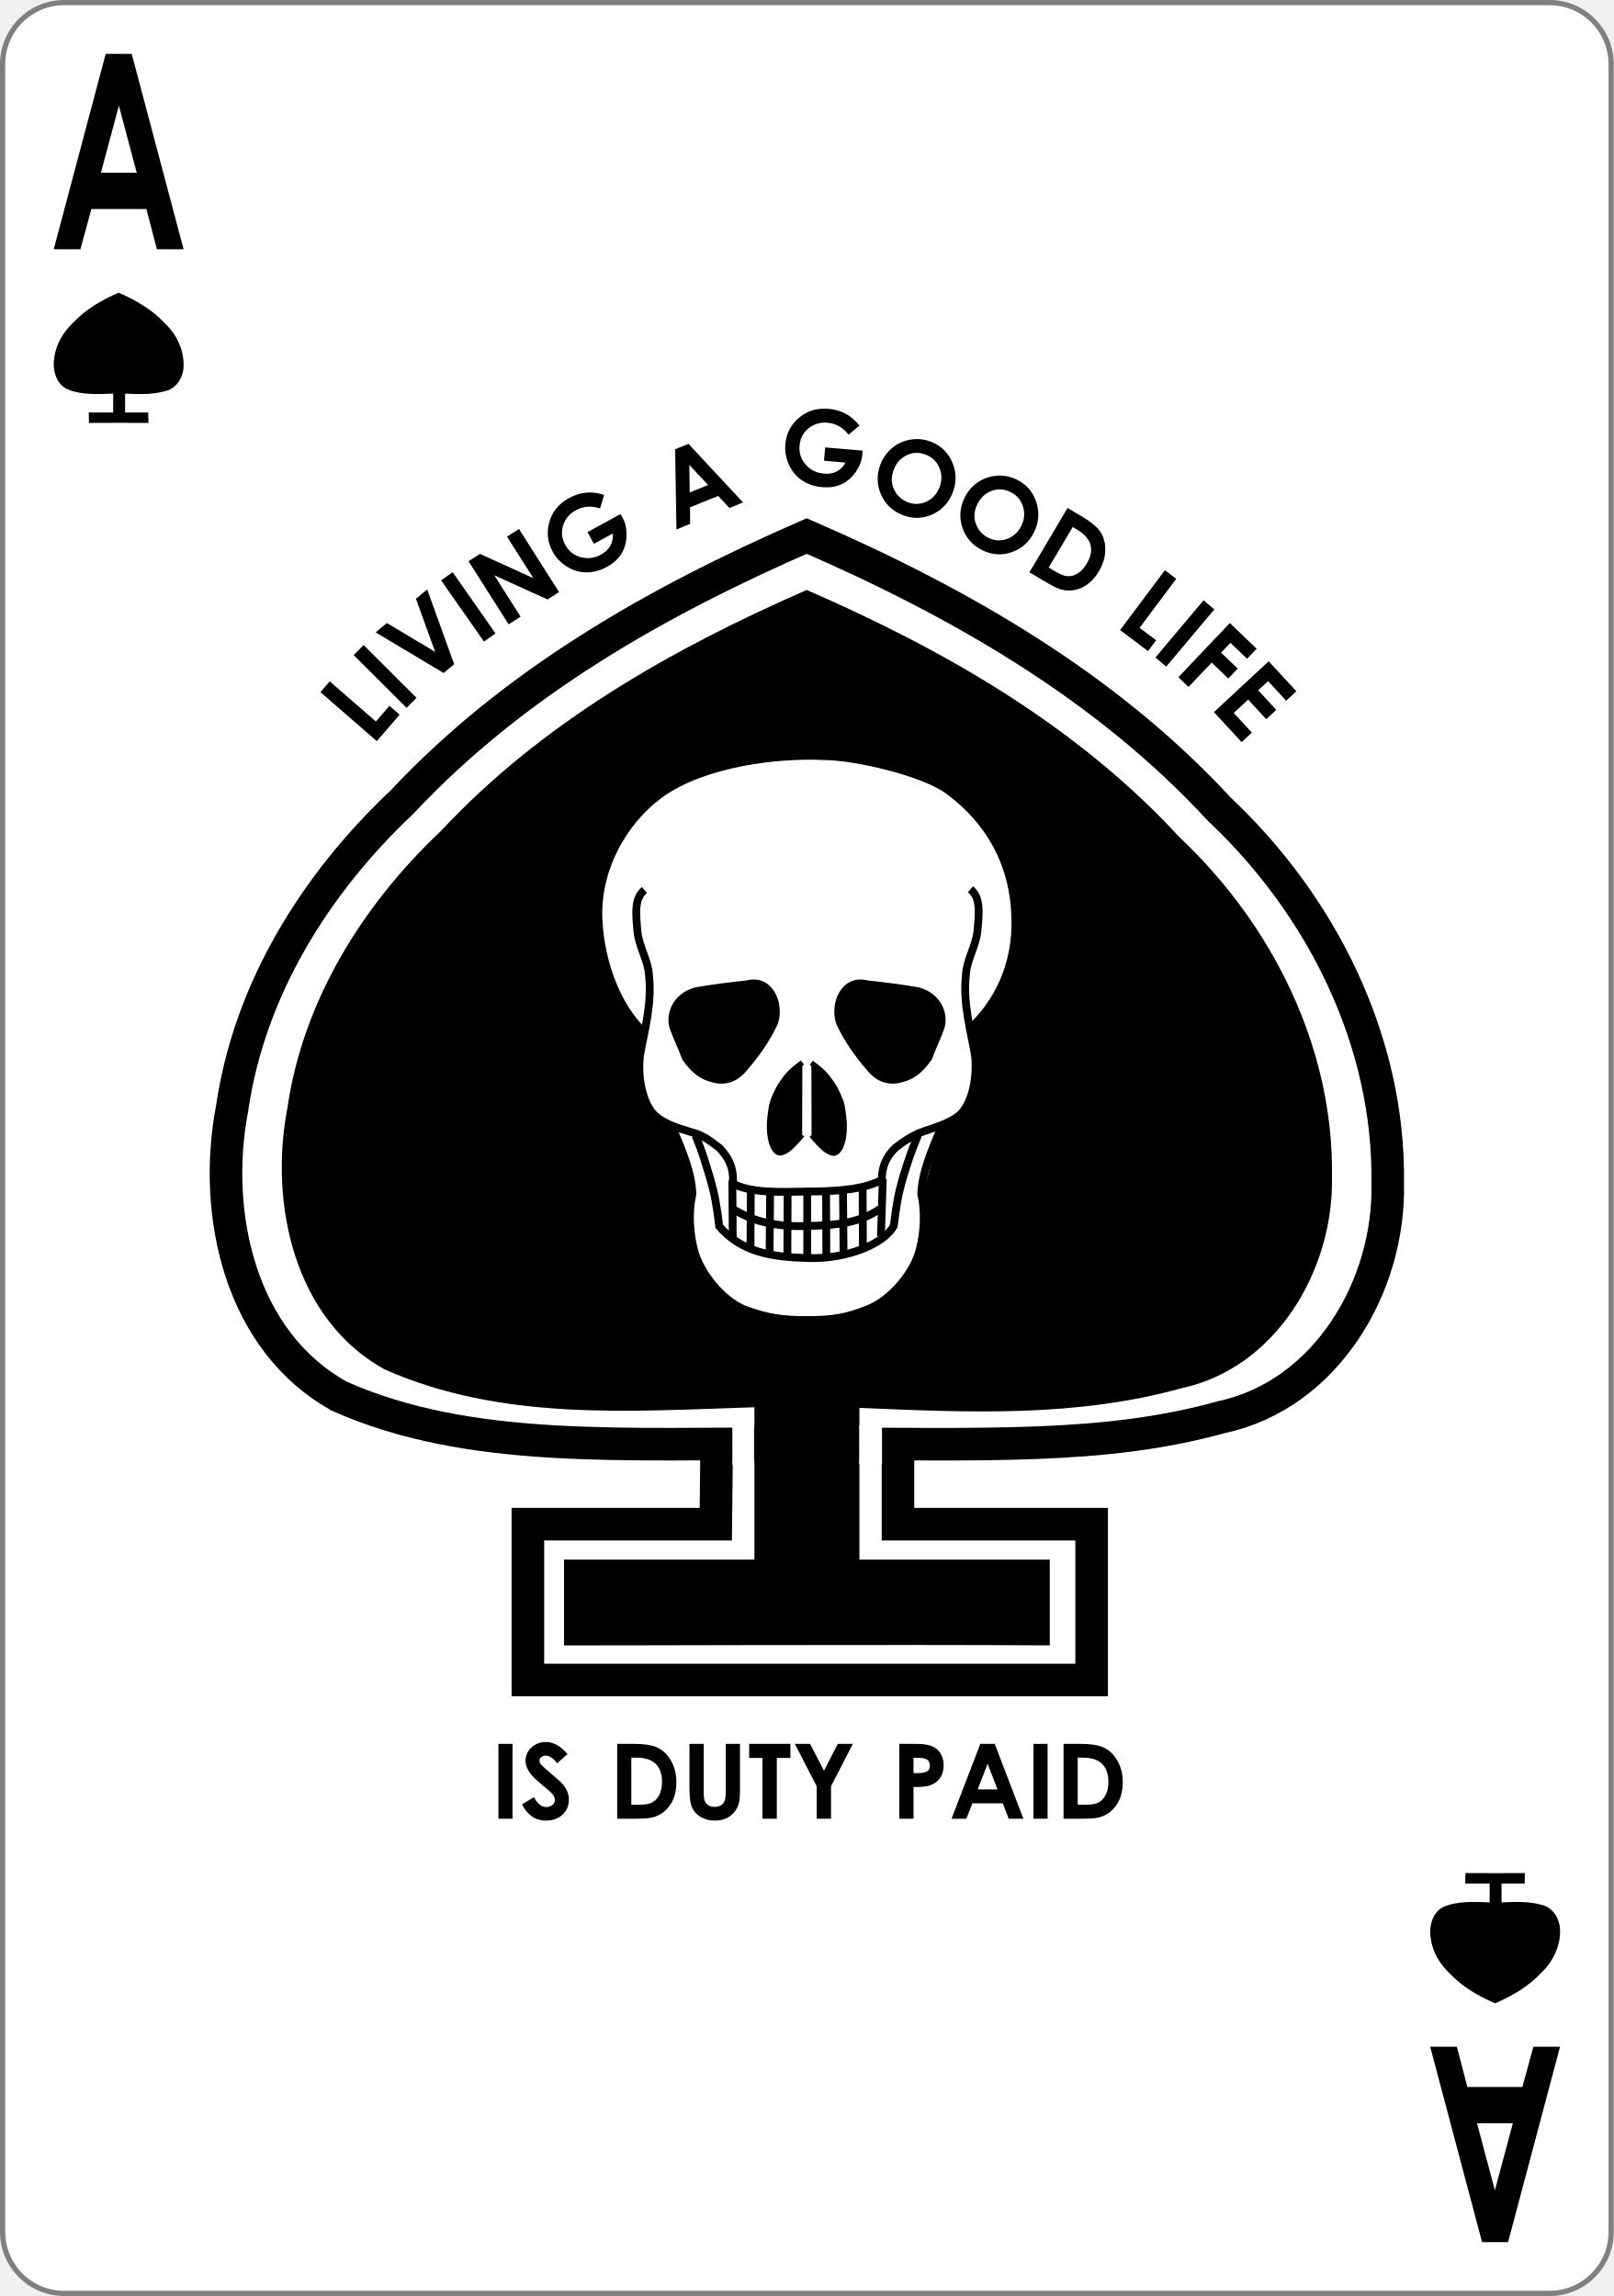
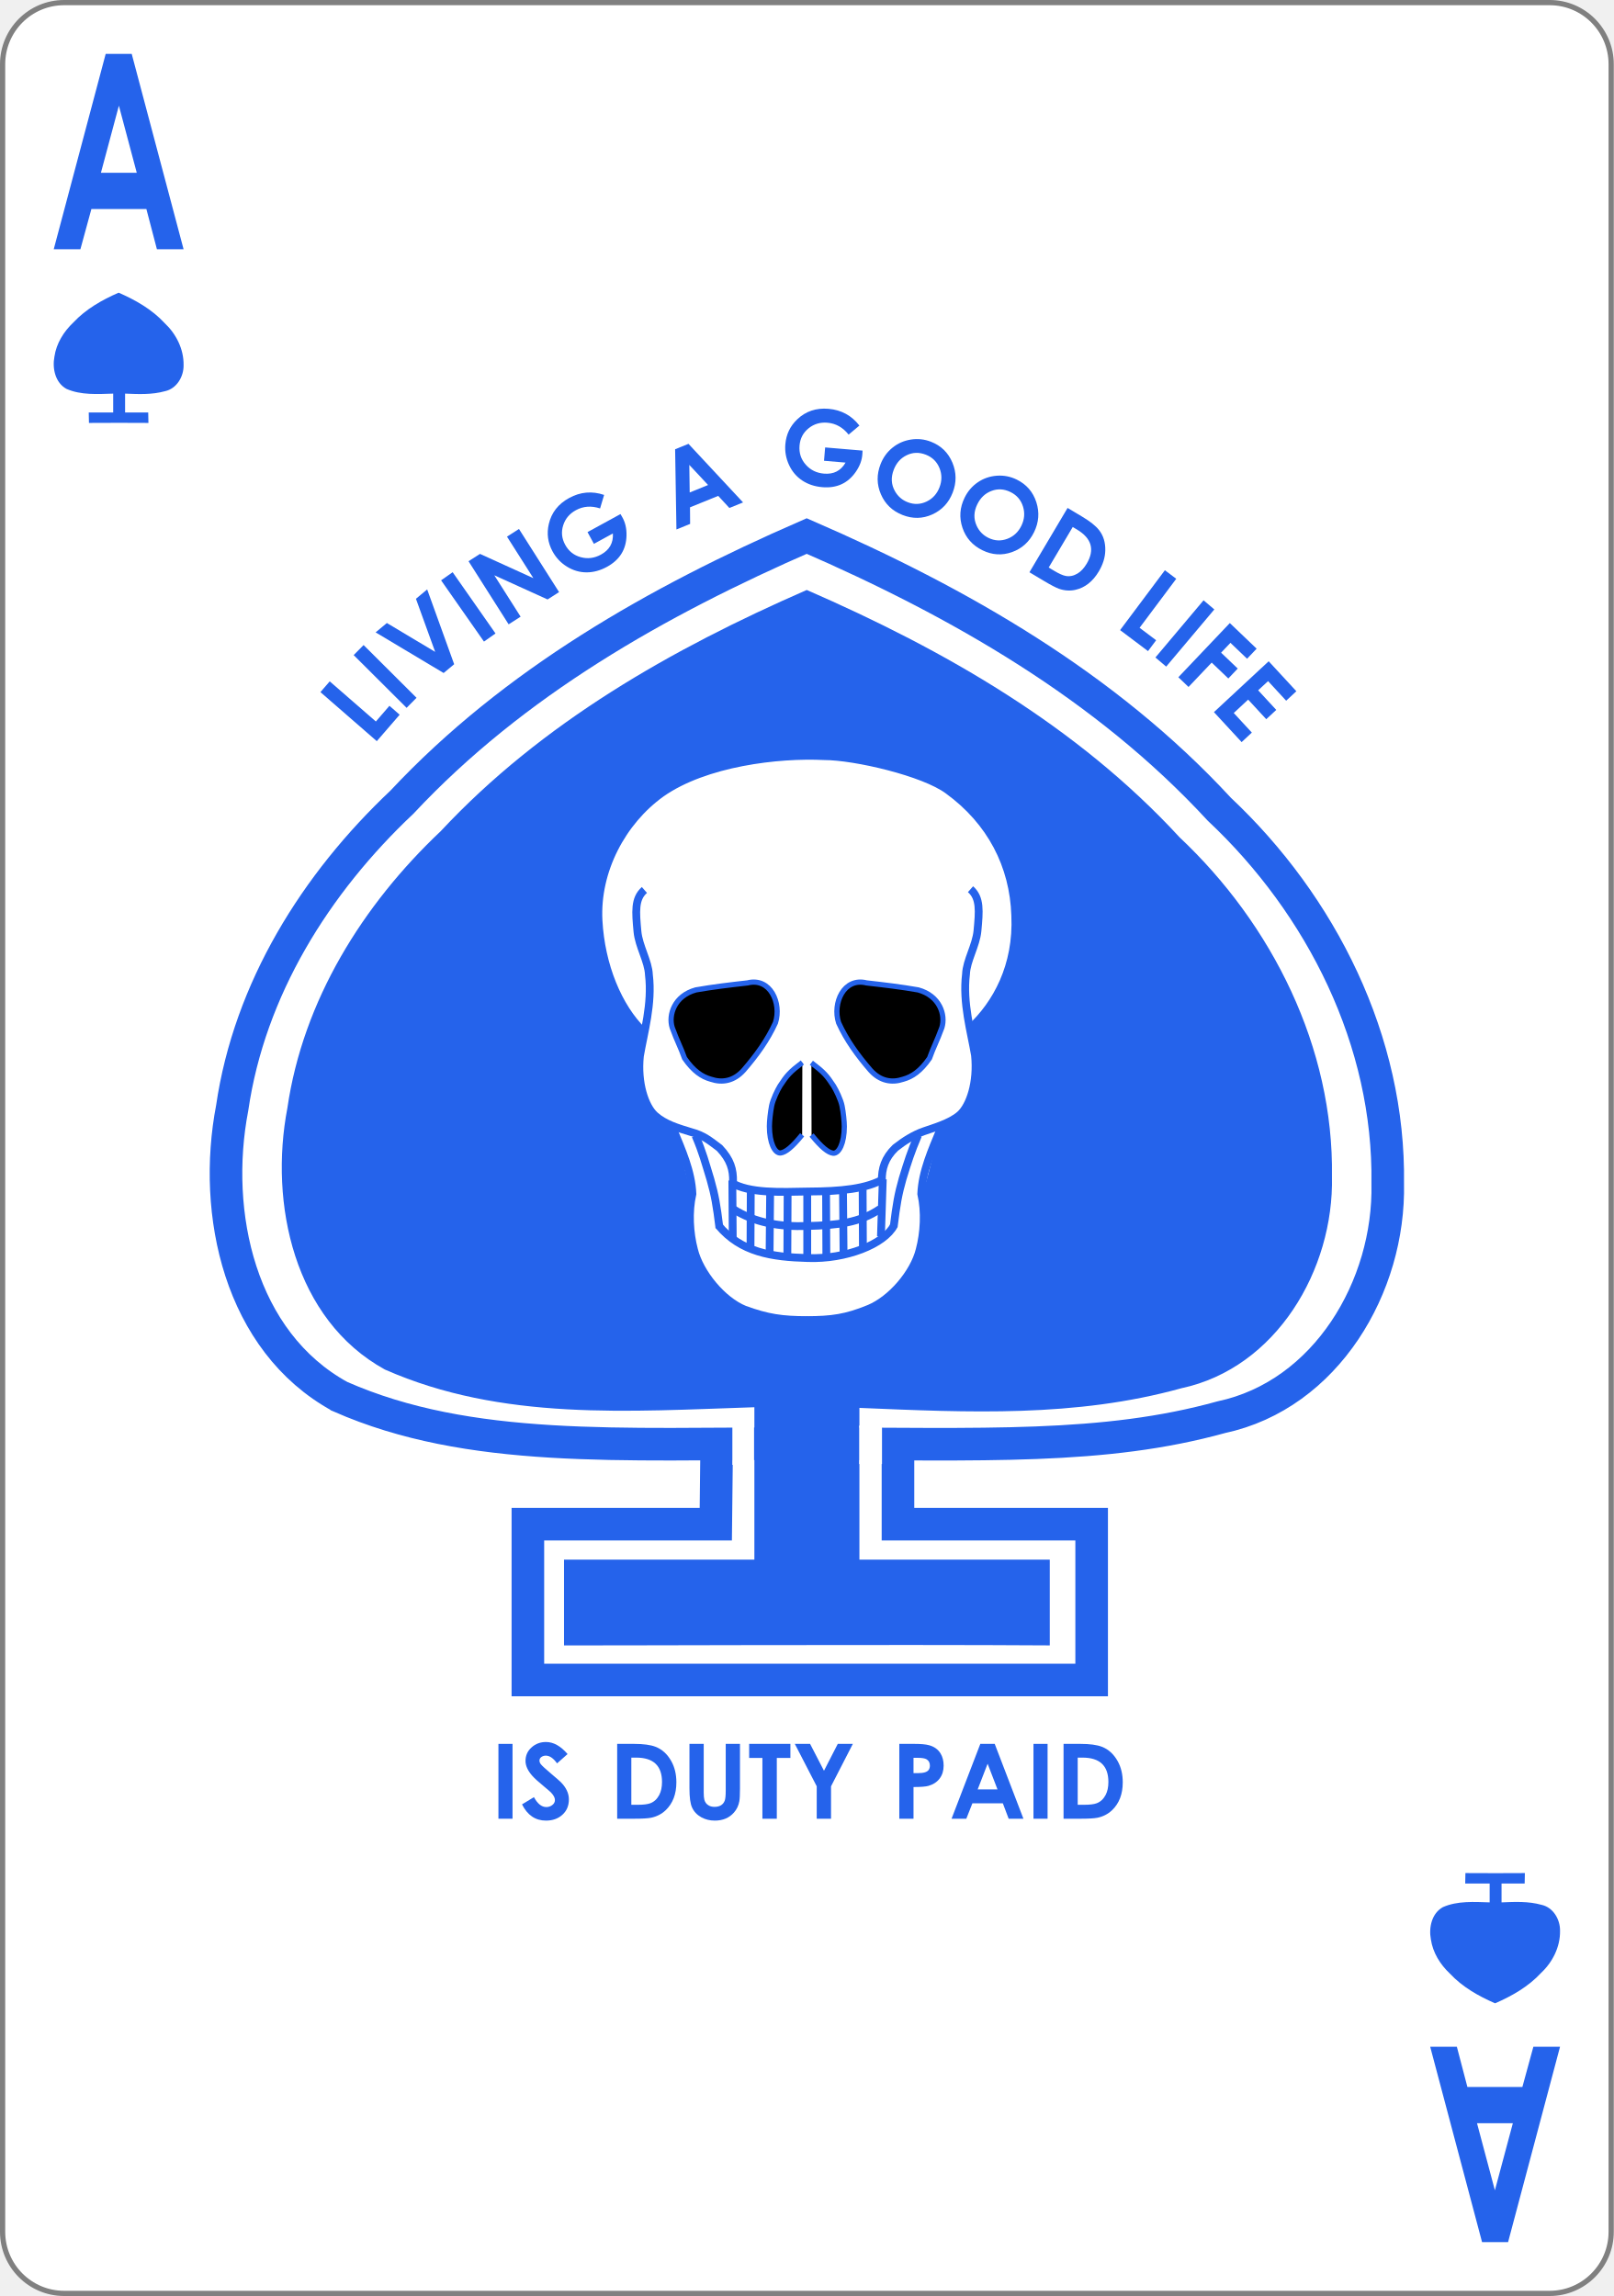
<svg xmlns="http://www.w3.org/2000/svg" width="234" height="333" id="svg2" version="1.1">
  <defs id="defs4" />
  <g id="g1157">
    <rect style="fill:#ffffff;fill-opacity:1;stroke:#808080;stroke-width:0.756;stroke-linecap:butt;stroke-linejoin:miter;stroke-miterlimit:4.3;stroke-dasharray:none;stroke-opacity:1" id="rect4266" width="233.244" height="332.244" x="0.378" y="0.378" ry="8.946" rx="8.919" />
-     <g style="fill:none;stroke:#000000;stroke-width:3.181;stroke-opacity:1" id="g4233" transform="matrix(0.07348588,0,0,0.07370838,-248.0173,214.2385)" />
-     <g transform="matrix(0.07348588,0,0,0.07370838,-248.0173,214.2385)" id="g4211" style="fill:none;stroke:#000000;stroke-width:3.181;stroke-opacity:1" clip-path="none" />
-     <g style="fill:none;stroke:#000000;stroke-width:3.181;stroke-opacity:1" id="g4227" transform="matrix(0.07348588,0,0,0.07370838,-248.0173,214.2385)" />
-     <path style="fill:#000000;stroke:none;stroke-width:1" d="m 12.899,61.34 c 0,-0.556 -0.031,-0.958 -0.031,-1.514 1.15,0 2.395,0 3.545,0 0,-1.322 0,-1.415 0,-2.737 -2.244,0.072 -4.672,0.239 -6.774,-0.687 -1.627,-0.893 -2.075,-2.971 -1.747,-4.679 0.281,-1.928 1.352,-3.639 2.75,-4.958 1.819,-1.946 4.139,-3.259 6.561,-4.316 2.472,1.075 4.843,2.431 6.686,4.428 1.659,1.559 2.765,3.763 2.731,6.071 0.036,1.665 -0.996,3.425 -2.697,3.789 -1.904,0.527 -3.83,0.434 -5.785,0.352 0,1.322 0,1.415 0,2.737 1.15,0 2.203,0 3.353,0 0,0.556 0.031,0.958 0.031,1.514 -2.632,-0.019 -5.779,-0.019 -8.622,0 z" id="path2985-3-11" />
-     <path style="fill:#000000;stroke:none;stroke-width:1" d="m 212.488,271.66 c 0,0.556 -0.031,0.958 -0.031,1.514 1.15,0 2.395,0 3.545,0 0,1.322 0,1.415 0,2.737 -2.244,-0.072 -4.672,-0.239 -6.774,0.687 -1.627,0.893 -2.075,2.971 -1.748,4.679 0.281,1.928 1.352,3.639 2.75,4.958 1.819,1.946 4.139,3.259 6.561,4.316 2.472,-1.075 4.843,-2.431 6.686,-4.428 1.659,-1.559 2.765,-3.763 2.731,-6.071 0.036,-1.665 -0.996,-3.425 -2.697,-3.789 -1.904,-0.527 -3.83,-0.434 -5.785,-0.352 0,-1.322 0,-1.415 0,-2.737 1.15,0 2.203,0 3.353,0 0,-0.556 0.031,-0.958 0.031,-1.514 -2.632,0.019 -5.779,0.019 -8.622,0 z" id="path2985-3-11-7" />
-     <g id="text3755-0" style="font-style:normal;font-variant:normal;font-weight:bold;font-stretch:normal;line-height:0%;font-family:'Levenim MT';-inkscape-font-specification:'Sans Bold';letter-spacing:0px;word-spacing:0px;fill:#000000;fill-opacity:1;stroke:none;stroke-width:3.181" transform="matrix(0.2610688,0,0,0.3784675,0.259344,0.2589641)" aria-label="A">
+     <g style="fill:none;stroke:#2563eb;stroke-width:3.181;stroke-opacity:1" id="g4233" transform="matrix(0.07348588,0,0,0.07370838,-248.0173,214.2385)" />
+     <g transform="matrix(0.07348588,0,0,0.07370838,-248.0173,214.2385)" id="g4211" style="fill:none;stroke:#2563eb;stroke-width:3.181;stroke-opacity:1" clip-path="none" />
+     <g style="fill:none;stroke:#2563eb;stroke-width:3.181;stroke-opacity:1" id="g4227" transform="matrix(0.07348588,0,0,0.07370838,-248.0173,214.2385)" />
+     <path style="fill:#2563eb;stroke:none;stroke-width:1" d="m 12.899,61.34 c 0,-0.556 -0.031,-0.958 -0.031,-1.514 1.15,0 2.395,0 3.545,0 0,-1.322 0,-1.415 0,-2.737 -2.244,0.072 -4.672,0.239 -6.774,-0.687 -1.627,-0.893 -2.075,-2.971 -1.747,-4.679 0.281,-1.928 1.352,-3.639 2.75,-4.958 1.819,-1.946 4.139,-3.259 6.561,-4.316 2.472,1.075 4.843,2.431 6.686,4.428 1.659,1.559 2.765,3.763 2.731,6.071 0.036,1.665 -0.996,3.425 -2.697,3.789 -1.904,0.527 -3.83,0.434 -5.785,0.352 0,1.322 0,1.415 0,2.737 1.15,0 2.203,0 3.353,0 0,0.556 0.031,0.958 0.031,1.514 -2.632,-0.019 -5.779,-0.019 -8.622,0 z" id="path2985-3-11" />
+     <path style="fill:#2563eb;stroke:none;stroke-width:1" d="m 212.488,271.66 c 0,0.556 -0.031,0.958 -0.031,1.514 1.15,0 2.395,0 3.545,0 0,1.322 0,1.415 0,2.737 -2.244,-0.072 -4.672,-0.239 -6.774,0.687 -1.627,0.893 -2.075,2.971 -1.748,4.679 0.281,1.928 1.352,3.639 2.75,4.958 1.819,1.946 4.139,3.259 6.561,4.316 2.472,-1.075 4.843,-2.431 6.686,-4.428 1.659,-1.559 2.765,-3.763 2.731,-6.071 0.036,-1.665 -0.996,-3.425 -2.697,-3.789 -1.904,-0.527 -3.83,-0.434 -5.785,-0.352 0,-1.322 0,-1.415 0,-2.737 1.15,0 2.203,0 3.353,0 0,-0.556 0.031,-0.958 0.031,-1.514 -2.632,0.019 -5.779,0.019 -8.622,0 z" id="path2985-3-11-7" />
+     <g id="text3755-0" style="font-style:normal;font-variant:normal;font-weight:bold;font-stretch:normal;line-height:0%;font-family:'Levenim MT';-inkscape-font-specification:'Sans Bold';letter-spacing:0px;word-spacing:0px;fill:#2563eb;fill-opacity:1;stroke:none;stroke-width:3.181" transform="matrix(0.2610688,0,0,0.3784675,0.259344,0.2589641)" aria-label="A">
      <path id="path992" style="font-size:104.24px;line-height:1.25;stroke-width:3.181" d="M 100.973,94.838 H 86.161 L 80.308,79.415 H 49.769 L 43.661,94.838 H 28.849 L 57.709,19.966 H 72.164 Z M 74.963,65.52 65.038,39.816 55.062,65.52 Z" />
    </g>
-     <g id="text3755-2-2" style="font-style:normal;font-variant:normal;font-weight:bold;font-stretch:normal;line-height:0%;font-family:'Levenim MT';-inkscape-font-specification:'Sans Bold';letter-spacing:0px;word-spacing:0px;fill:#000000;fill-opacity:1;stroke:none;stroke-width:3.181" transform="matrix(-0.2610688,0,0,-0.3784675,0.259344,0.2589641)" aria-label="A">
+     <g id="text3755-2-2" style="font-style:normal;font-variant:normal;font-weight:bold;font-stretch:normal;line-height:0%;font-family:'Levenim MT';-inkscape-font-specification:'Sans Bold';letter-spacing:0px;word-spacing:0px;fill:#2563eb;fill-opacity:1;stroke:none;stroke-width:3.181" transform="matrix(-0.2610688,0,0,-0.3784675,0.259344,0.2589641)" aria-label="A">
      <path id="path995" style="font-size:104.24px;line-height:1.25;stroke-width:3.181" d="m -793.356,-783.658 h -14.811 l -5.853,-15.422 h -30.539 l -6.108,15.422 h -14.811 l 28.859,-74.872 h 14.455 z m -26.009,-29.318 -9.925,-25.704 -9.976,25.704 z" />
    </g>
-     <path style="fill:#ffffff;stroke:#000000;stroke-width:4.724;stroke-miterlimit:4;stroke-dasharray:none" d="M 49.302,202.548 C 34.749,194.563 30.734,175.975 33.668,160.693 36.179,143.452 45.766,128.141 58.273,116.349 74.548,98.945 95.305,87.196 116.974,77.743 c 22.12,9.613 43.333,21.747 59.815,39.61 14.845,13.947 24.736,33.66 24.433,54.299 0.322,14.897 -8.908,30.64 -24.133,33.89 -17.032,4.716 -34.27,3.879 -60.764,3.839 -26.494,-0.04 -48.221,1.45 -67.022,-6.832 z" id="path2985-1-9" />
-     <path style="fill:#000000;stroke:none;stroke-width:1" d="m 81.784,238.639 c 0,-4.506 0,-7.931 0,-12.437 9.297,0 18.304,0 27.602,0 0,-10.711 0,-11.394 0,-22.104 -18.148,0.586 -36.587,2.033 -53.583,-5.47 -13.156,-7.234 -16.786,-24.073 -14.133,-37.917 2.27,-15.619 10.937,-29.489 22.243,-40.171 14.712,-15.766 33.476,-26.41 53.065,-34.974 19.996,8.709 39.173,19.7 54.072,35.882 13.42,12.635 22.361,30.493 22.087,49.19 0.291,13.495 -8.053,27.757 -21.816,30.701 -15.397,4.272 -30.899,3.514 -46.705,2.855 0,10.711 0,11.297 0,22.008 9.297,0 18.304,0 27.602,0 0,4.506 0,7.931 0,12.437 -21.289,-0.15 -70.432,0.043 -70.432,0 z" id="path2985-1" />
+     <path style="fill:#ffffff;stroke:#2563eb;stroke-width:4.724;stroke-miterlimit:4;stroke-dasharray:none" d="M 49.302,202.548 C 34.749,194.563 30.734,175.975 33.668,160.693 36.179,143.452 45.766,128.141 58.273,116.349 74.548,98.945 95.305,87.196 116.974,77.743 c 22.12,9.613 43.333,21.747 59.815,39.61 14.845,13.947 24.736,33.66 24.433,54.299 0.322,14.897 -8.908,30.64 -24.133,33.89 -17.032,4.716 -34.27,3.879 -60.764,3.839 -26.494,-0.04 -48.221,1.45 -67.022,-6.832 z" id="path2985-1-9" />
+     <path style="fill:#2563eb;stroke:none;stroke-width:1" d="m 81.784,238.639 c 0,-4.506 0,-7.931 0,-12.437 9.297,0 18.304,0 27.602,0 0,-10.711 0,-11.394 0,-22.104 -18.148,0.586 -36.587,2.033 -53.583,-5.47 -13.156,-7.234 -16.786,-24.073 -14.133,-37.917 2.27,-15.619 10.937,-29.489 22.243,-40.171 14.712,-15.766 33.476,-26.41 53.065,-34.974 19.996,8.709 39.173,19.7 54.072,35.882 13.42,12.635 22.361,30.493 22.087,49.19 0.291,13.495 -8.053,27.757 -21.816,30.701 -15.397,4.272 -30.899,3.514 -46.705,2.855 0,10.711 0,11.297 0,22.008 9.297,0 18.304,0 27.602,0 0,4.506 0,7.931 0,12.437 -21.289,-0.15 -70.432,0.043 -70.432,0 z" id="path2985-1" />
    <path style="fill:#ffffff;stroke-width:0.615" id="path13374" d="m 137.067,150.771 c 0,22.412 -8.967,40.583 -20.029,40.583 -11.062,0 -20.029,-18.169 -20.029,-40.583 0,-22.412 8.967,-40.583 20.029,-40.583 11.062,0 20.029,18.169 20.029,40.583 z" />
-     <path style="fill-rule:evenodd;stroke:#000000;stroke-width:0.756;stroke-miterlimit:4;stroke-dasharray:none" id="path584-7" d="m 116.342,154.1 c -1.817,1.383 -2.221,1.847 -3.225,3.377 -0.363,0.59 -1.042,1.97 -1.227,2.896 -0.185,0.926 -0.324,2.269 -0.324,2.98 0.002,2.41 0.769,3.922 1.606,3.869 0.748,-0.086 1.7,-0.867 3.142,-2.639" />
-     <path style="fill-rule:evenodd;stroke:#000000;stroke-width:0.756;stroke-linejoin:bevel;stroke-miterlimit:4;stroke-dasharray:none" id="path585-6" d="m 117.65,154.137 c 1.817,1.383 2.221,1.847 3.225,3.377 0.363,0.59 1.042,1.97 1.227,2.896 0.185,0.926 0.324,2.269 0.324,2.98 -0.002,2.41 -0.769,3.922 -1.606,3.869 -0.748,-0.086 -1.7,-0.867 -3.142,-2.639" />
-     <path style="fill:#ffffff;stroke:#000000;stroke-width:1.134;stroke-linecap:round;stroke-linejoin:round;stroke-miterlimit:4;stroke-dasharray:none" id="path573-6" d="m 93.222,149.57 c -3.583,-3.489 -6.089,-9.543 -6.437,-16.079 -0.379,-7.204 3.414,-14.358 9.092,-18.436 6.365,-4.483 17.005,-5.723 23.623,-5.389 4.481,0.003 14.464,2.329 17.988,4.956 6.181,4.499 9.496,10.883 9.726,18.161 0.34,7.31 -2.736,12.878 -6.503,16.352" />
-     <path style="fill:#ffffff;stroke:#000000;stroke-width:1.134;stroke-miterlimit:4;stroke-dasharray:none" id="path613-8" d="m 97.593,163.709 c 1.3,3.148 2.678,6.219 2.808,9.445 -0.598,2.602 -0.416,5.672 0.234,8.118 0.832,3.357 4.081,7.338 7.331,8.665 3.327,1.21 5.407,1.522 9.125,1.522" />
-     <path style="fill:none;stroke:#000000;stroke-width:1.134;stroke-miterlimit:4;stroke-dasharray:none" id="path611-1" d="m 100.854,164.715 c 1.066,2.502 1.396,3.867 2.164,6.362 0.655,2.304 0.896,3.712 1.3,6.986" />
-     <path style="fill:#ffffff;stroke:#000000;stroke-width:1.134;stroke-linejoin:round;stroke-miterlimit:4;stroke-dasharray:none" id="path580-4" d="m 93.441,129.077 c -1.452,1.272 -1.269,3.183 -1.008,6.036 0.206,2.168 1.588,4.301 1.661,6.282 0.508,4.179 -0.726,8.358 -1.307,11.773 -0.399,3.924 0.726,7.304 2.178,8.612 1.452,1.29 3.327,1.824 5.296,2.426 1.789,0.468 2.717,1.283 4.071,2.293 1.612,1.713 1.997,3.13 1.961,4.875" />
-     <path style="fill:#ffffff;stroke:#000000;stroke-width:1.134;stroke-miterlimit:4;stroke-dasharray:none" id="path614-9" d="m 136.393,163.709 c -1.3,3.148 -2.678,6.219 -2.808,9.445 0.598,2.602 0.416,5.672 -0.234,8.118 -0.832,3.357 -4.121,7.221 -7.37,8.548 -3.25,1.327 -5.329,1.639 -9.047,1.639" />
-     <path d="m 106.006,171.503 c 2.632,1.616 7.182,1.382 11.258,1.308 4.541,-0.023 8.428,-0.351 10.981,-1.897" id="path588-9" style="fill:none;stroke:#000000;stroke-width:1.134;stroke-miterlimit:4;stroke-dasharray:none" />
-     <path d="m 106.371,175.396 c 3.042,1.913 6.62,2.57 10.74,2.415 4.279,-0.104 7.56,-0.465 10.492,-2.47" id="path608-5" style="fill:none;stroke:#000000;stroke-width:1.134;stroke-miterlimit:4;stroke-dasharray:none" />
-     <g style="fill:none;stroke:#000000;stroke-width:6.049;stroke-miterlimit:4;stroke-dasharray:none" id="g625-8" transform="matrix(0.1873495,0,0,0.1875162,61.09428,105.3997)">
+     <path style="fill-rule:evenodd;stroke:#2563eb;stroke-width:0.756;stroke-miterlimit:4;stroke-dasharray:none" id="path584-7" d="m 116.342,154.1 c -1.817,1.383 -2.221,1.847 -3.225,3.377 -0.363,0.59 -1.042,1.97 -1.227,2.896 -0.185,0.926 -0.324,2.269 -0.324,2.98 0.002,2.41 0.769,3.922 1.606,3.869 0.748,-0.086 1.7,-0.867 3.142,-2.639" />
+     <path style="fill-rule:evenodd;stroke:#2563eb;stroke-width:0.756;stroke-linejoin:bevel;stroke-miterlimit:4;stroke-dasharray:none" id="path585-6" d="m 117.65,154.137 c 1.817,1.383 2.221,1.847 3.225,3.377 0.363,0.59 1.042,1.97 1.227,2.896 0.185,0.926 0.324,2.269 0.324,2.98 -0.002,2.41 -0.769,3.922 -1.606,3.869 -0.748,-0.086 -1.7,-0.867 -3.142,-2.639" />
+     <path style="fill:#ffffff;stroke:#2563eb;stroke-width:1.134;stroke-linecap:round;stroke-linejoin:round;stroke-miterlimit:4;stroke-dasharray:none" id="path573-6" d="m 93.222,149.57 c -3.583,-3.489 -6.089,-9.543 -6.437,-16.079 -0.379,-7.204 3.414,-14.358 9.092,-18.436 6.365,-4.483 17.005,-5.723 23.623,-5.389 4.481,0.003 14.464,2.329 17.988,4.956 6.181,4.499 9.496,10.883 9.726,18.161 0.34,7.31 -2.736,12.878 -6.503,16.352" />
+     <path style="fill:#ffffff;stroke:#2563eb;stroke-width:1.134;stroke-miterlimit:4;stroke-dasharray:none" id="path613-8" d="m 97.593,163.709 c 1.3,3.148 2.678,6.219 2.808,9.445 -0.598,2.602 -0.416,5.672 0.234,8.118 0.832,3.357 4.081,7.338 7.331,8.665 3.327,1.21 5.407,1.522 9.125,1.522" />
+     <path style="fill:none;stroke:#2563eb;stroke-width:1.134;stroke-miterlimit:4;stroke-dasharray:none" id="path611-1" d="m 100.854,164.715 c 1.066,2.502 1.396,3.867 2.164,6.362 0.655,2.304 0.896,3.712 1.3,6.986" />
+     <path style="fill:#ffffff;stroke:#2563eb;stroke-width:1.134;stroke-linejoin:round;stroke-miterlimit:4;stroke-dasharray:none" id="path580-4" d="m 93.441,129.077 c -1.452,1.272 -1.269,3.183 -1.008,6.036 0.206,2.168 1.588,4.301 1.661,6.282 0.508,4.179 -0.726,8.358 -1.307,11.773 -0.399,3.924 0.726,7.304 2.178,8.612 1.452,1.29 3.327,1.824 5.296,2.426 1.789,0.468 2.717,1.283 4.071,2.293 1.612,1.713 1.997,3.13 1.961,4.875" />
+     <path style="fill:#ffffff;stroke:#2563eb;stroke-width:1.134;stroke-miterlimit:4;stroke-dasharray:none" id="path614-9" d="m 136.393,163.709 c -1.3,3.148 -2.678,6.219 -2.808,9.445 0.598,2.602 0.416,5.672 -0.234,8.118 -0.832,3.357 -4.121,7.221 -7.37,8.548 -3.25,1.327 -5.329,1.639 -9.047,1.639" />
+     <path d="m 106.006,171.503 c 2.632,1.616 7.182,1.382 11.258,1.308 4.541,-0.023 8.428,-0.351 10.981,-1.897" id="path588-9" style="fill:none;stroke:#2563eb;stroke-width:1.134;stroke-miterlimit:4;stroke-dasharray:none" />
+     <path d="m 106.371,175.396 c 3.042,1.913 6.62,2.57 10.74,2.415 4.279,-0.104 7.56,-0.465 10.492,-2.47" id="path608-5" style="fill:none;stroke:#2563eb;stroke-width:1.134;stroke-miterlimit:4;stroke-dasharray:none" />
+     <g style="fill:none;stroke:#2563eb;stroke-width:6.049;stroke-miterlimit:4;stroke-dasharray:none" id="g625-8" transform="matrix(0.1873495,0,0,0.1875162,61.09428,105.3997)">
      <path d="m 229.89,385.64 c 17.367,20.948 41.608,24.585 69.173,25.315 29.519,1.077 59.166,-10.645 66.819,-25.314" id="path609-9" style="stroke-width:6.049;stroke-miterlimit:4;stroke-dasharray:none" />
      <g id="g615-0" style="stroke-width:6.049;stroke-miterlimit:4;stroke-dasharray:none">
        <path style="stroke-width:6.049;stroke-miterlimit:4;stroke-dasharray:none" d="M 240.704,350.947 241.024,395.472" id="path589-0" />
        <path style="stroke-width:6.049;stroke-miterlimit:4;stroke-dasharray:none" d="m 254.97,358.63 -0.208,44.126" id="path592-0" />
        <path style="stroke-width:6.049;stroke-miterlimit:4;stroke-dasharray:none" d="m 269.96,360.5 -0.416,46.208" id="path593-7" />
        <path style="stroke-width:6.049;stroke-miterlimit:4;stroke-dasharray:none" d="m 283.49,361.54 -0.209,46.832" id="path594-2" />
        <path style="stroke-width:6.049;stroke-miterlimit:4;stroke-dasharray:none" d="m 298.68,361.96 v 46.832" id="path595-5" />
        <path style="stroke-width:6.049;stroke-miterlimit:4;stroke-dasharray:none" d="m 313.25,359.173 0.208,49.409" id="path598-5" />
        <path style="stroke-width:6.049;stroke-miterlimit:4;stroke-dasharray:none" transform="translate(-0.41626,-3.0518e-5)" d="m 326.78,360.5 0.416,46" id="path599-2" />
        <path style="stroke-width:6.049;stroke-miterlimit:4;stroke-dasharray:none" d="m 341.56,358 0.208,44.126" id="path604-1" />
        <path style="stroke-width:6.049;stroke-miterlimit:4;stroke-dasharray:none" d="M 357.141,350.013 355.717,394.218" id="path606-4" />
      </g>
    </g>
-     <path style="fill:none;stroke:#000000;stroke-width:1.134;stroke-miterlimit:4;stroke-dasharray:none" id="path612-6" d="m 133.12,164.646 c -1.066,2.502 -1.465,3.798 -2.233,6.293 -0.655,2.304 -0.896,3.712 -1.3,6.986" />
-     <path style="fill-rule:evenodd;stroke:#000000;stroke-width:0.756;stroke-miterlimit:4;stroke-dasharray:none" id="path586-7" d="m 100.9,143.571 c 2.522,-0.442 4.965,-0.729 7.487,-1.015 3.302,-0.833 4.966,2.94 4.056,5.776 -1.144,2.524 -2.756,4.736 -4.601,6.869 -1.43,1.613 -3.133,1.874 -4.758,1.327 -1.311,-0.364 -2.522,-1.171 -3.822,-3.044 -0.572,-1.613 -1.066,-2.446 -1.794,-4.449 -0.572,-1.847 0.318,-4.613 3.432,-5.464 z" />
-     <path style="fill:#ffffff;stroke:#000000;stroke-width:1.134;stroke-linejoin:round;stroke-miterlimit:4;stroke-dasharray:none" id="path581-6" d="m 140.726,128.967 c 1.452,1.272 1.269,3.183 1.008,6.036 -0.206,2.168 -1.588,4.301 -1.661,6.282 -0.508,4.179 0.726,8.358 1.307,11.773 0.399,3.924 -0.726,7.304 -2.179,8.612 -1.452,1.29 -4.11,1.983 -5.296,2.426 -1.382,0.484 -2.795,1.361 -4.071,2.371 -1.534,1.479 -1.997,3.052 -1.961,4.797" />
-     <path style="fill-rule:evenodd;stroke:#000000;stroke-width:0.756;stroke-miterlimit:4;stroke-dasharray:none" id="path587-8" d="m 133.141,143.571 c -2.522,-0.442 -4.965,-0.729 -7.487,-1.015 -3.302,-0.833 -4.966,2.94 -4.056,5.776 1.144,2.524 2.756,4.736 4.601,6.869 1.43,1.613 3.133,1.874 4.758,1.327 1.311,-0.364 2.522,-1.171 3.822,-3.044 0.572,-1.613 1.066,-2.446 1.794,-4.449 0.572,-1.847 -0.318,-4.613 -3.432,-5.464 z" />
-     <path style="fill:none;stroke:#000000;stroke-width:4.724;stroke-linecap:butt;stroke-linejoin:miter;stroke-miterlimit:4;stroke-dasharray:none;stroke-opacity:1" d="m 103.942,207.513 -0.15,13.543 H 76.543 c 0,0 0,0 0,22.603 H 158.291 V 221.056 H 130.207 v -12.069" id="path6163" />
+     <path style="fill:none;stroke:#2563eb;stroke-width:1.134;stroke-miterlimit:4;stroke-dasharray:none" id="path612-6" d="m 133.12,164.646 c -1.066,2.502 -1.465,3.798 -2.233,6.293 -0.655,2.304 -0.896,3.712 -1.3,6.986" />
+     <path style="fill-rule:evenodd;stroke:#2563eb;stroke-width:0.756;stroke-miterlimit:4;stroke-dasharray:none" id="path586-7" d="m 100.9,143.571 c 2.522,-0.442 4.965,-0.729 7.487,-1.015 3.302,-0.833 4.966,2.94 4.056,5.776 -1.144,2.524 -2.756,4.736 -4.601,6.869 -1.43,1.613 -3.133,1.874 -4.758,1.327 -1.311,-0.364 -2.522,-1.171 -3.822,-3.044 -0.572,-1.613 -1.066,-2.446 -1.794,-4.449 -0.572,-1.847 0.318,-4.613 3.432,-5.464 z" />
+     <path style="fill:#ffffff;stroke:#2563eb;stroke-width:1.134;stroke-linejoin:round;stroke-miterlimit:4;stroke-dasharray:none" id="path581-6" d="m 140.726,128.967 c 1.452,1.272 1.269,3.183 1.008,6.036 -0.206,2.168 -1.588,4.301 -1.661,6.282 -0.508,4.179 0.726,8.358 1.307,11.773 0.399,3.924 -0.726,7.304 -2.179,8.612 -1.452,1.29 -4.11,1.983 -5.296,2.426 -1.382,0.484 -2.795,1.361 -4.071,2.371 -1.534,1.479 -1.997,3.052 -1.961,4.797" />
+     <path style="fill-rule:evenodd;stroke:#2563eb;stroke-width:0.756;stroke-miterlimit:4;stroke-dasharray:none" id="path587-8" d="m 133.141,143.571 c -2.522,-0.442 -4.965,-0.729 -7.487,-1.015 -3.302,-0.833 -4.966,2.94 -4.056,5.776 1.144,2.524 2.756,4.736 4.601,6.869 1.43,1.613 3.133,1.874 4.758,1.327 1.311,-0.364 2.522,-1.171 3.822,-3.044 0.572,-1.613 1.066,-2.446 1.794,-4.449 0.572,-1.847 -0.318,-4.613 -3.432,-5.464 z" />
+     <path style="fill:none;stroke:#2563eb;stroke-width:4.724;stroke-linecap:butt;stroke-linejoin:miter;stroke-miterlimit:4;stroke-dasharray:none;stroke-opacity:1" d="m 103.942,207.513 -0.15,13.543 H 76.543 c 0,0 0,0 0,22.603 H 158.291 V 221.056 H 130.207 v -12.069" id="path6163" />
    <rect style="fill:#ffffff;fill-opacity:1;stroke:none;stroke-width:1" id="rect6167" width="3.147" height="5.564" x="106.194" y="206.893" rx="0" ry="0" />
    <rect style="fill:#ffffff;fill-opacity:1;stroke:none;stroke-width:1" id="rect6167-7" width="3.307" height="5.57" x="124.584" y="206.764" rx="0" ry="0" />
-     <g transform="matrix(0.313819,0,0,0.3148505,0.259344,0.2589641)" id="text3070" style="font-style:normal;font-variant:normal;font-weight:normal;font-stretch:normal;line-height:0%;font-family:'Levenim MT';-inkscape-font-specification:Sans;letter-spacing:0px;word-spacing:0px;fill:#000000;fill-opacity:1;stroke:none;stroke-width:3.181" aria-label="IS DUTY PAID">
+     <g transform="matrix(0.313819,0,0,0.3148505,0.259344,0.2589641)" id="text3070" style="font-style:normal;font-variant:normal;font-weight:normal;font-stretch:normal;line-height:0%;font-family:'Levenim MT';-inkscape-font-specification:Sans;letter-spacing:0px;word-spacing:0px;fill:#2563eb;fill-opacity:1;stroke:none;stroke-width:3.181" aria-label="IS DUTY PAID">
      <path id="path971" style="font-weight:bold;font-size:48px;line-height:1.25;-inkscape-font-specification:'Levenim MT Bold';stroke-width:3.181" d="m 235.991,836.966 h -6.516 v -34.477 h 6.516 z" />
      <path id="path973" style="font-weight:bold;font-size:48px;line-height:1.25;-inkscape-font-specification:'Levenim MT Bold';stroke-width:3.181" d="m 262.03,828.06 q 0,4.453 -3.094,7.172 -2.953,2.602 -7.477,2.602 -7.336,0 -11.086,-7.477 l 5.508,-3.328 q 2.484,4.57 5.719,4.57 1.5,0 2.672,-0.867 1.312,-0.938 1.312,-2.391 0,-1.523 -1.734,-3.352 -0.68,-0.727 -2.953,-2.578 -4.242,-3.469 -5.766,-5.203 -3.141,-3.539 -3.141,-6.867 0,-3.797 2.883,-6.305 2.742,-2.414 6.586,-2.414 5.18,0 9.961,5.555 l -4.852,4.289 q -2.555,-3.562 -5.203,-3.562 -1.078,0 -1.945,0.562 -0.984,0.656 -0.984,1.688 0,0.867 0.586,1.641 0.82,1.078 4.805,4.43 3.82,3.211 4.547,3.961 3.656,3.727 3.656,7.875 z" />
      <path id="path975" style="font-weight:bold;font-size:48px;line-height:1.25;-inkscape-font-specification:'Levenim MT Bold';stroke-width:3.181" d="m 311.694,820.208 q 0,8.156 -4.969,12.867 -2.836,2.648 -6.75,3.445 -2.297,0.445 -7.734,0.445 h -7.898 v -34.477 h 7.781 q 6.469,0 9.938,1.336 4.547,1.758 7.266,6.586 2.367,4.195 2.367,9.797 z m -6.633,-0.164 q 0,-11.227 -11.953,-11.227 h -2.227 v 21.727 h 3.047 q 3.82,0 5.719,-0.703 2.625,-0.984 4.125,-3.797 1.289,-2.438 1.289,-6 z" />
      <path id="path977" style="font-weight:bold;font-size:48px;line-height:1.25;-inkscape-font-specification:'Levenim MT Bold';stroke-width:3.181" d="m 341.085,823.044 q 0,4.266 -0.305,5.906 -0.539,2.977 -2.508,5.203 -3.258,3.68 -8.836,3.68 -3.375,0 -6.164,-1.5 -3,-1.641 -4.336,-4.547 -1.195,-2.578 -1.195,-8.742 v -20.555 h 6.586 v 22.312 q 0,2.297 0.281,3.352 0.445,1.758 1.898,2.625 1.148,0.727 2.789,0.727 3.609,0 4.734,-2.836 0.469,-1.219 0.469,-4.688 v -21.492 h 6.586 z" />
      <path id="path979" style="font-weight:bold;font-size:48px;line-height:1.25;-inkscape-font-specification:'Levenim MT Bold';stroke-width:3.181" d="m 364.382,808.958 h -6.281 v 28.008 h -6.656 v -28.008 h -6.117 v -6.469 h 19.055 z" />
      <path id="path981" style="font-weight:bold;font-size:48px;line-height:1.25;-inkscape-font-specification:'Levenim MT Bold';stroke-width:3.181" d="m 393.233,802.49 -10.078,19.547 v 14.93 h -6.609 v -14.93 l -10.125,-19.547 h 7.055 l 6.422,12.375 6.375,-12.375 z" />
      <path id="path983" style="font-weight:bold;font-size:48px;line-height:1.25;-inkscape-font-specification:'Levenim MT Bold';stroke-width:3.181" d="m 435.186,812.497 q 0,3.492 -1.828,5.93 -1.828,2.438 -5.18,3.398 -1.875,0.539 -6.914,0.539 v 14.602 h -6.562 v -34.477 h 6.961 q 4.523,0 6.75,0.609 3.562,0.938 5.344,3.797 1.43,2.344 1.43,5.602 z m -6.352,0 q 0,-1.992 -1.547,-2.906 -1.148,-0.68 -4.172,-0.68 h -1.852 v 7.055 h 2.086 q 3.914,0 4.945,-1.523 0.539,-0.797 0.539,-1.945 z" />
      <path id="path985" style="font-weight:bold;font-size:48px;line-height:1.25;-inkscape-font-specification:'Levenim MT Bold';stroke-width:3.181" d="m 472.053,836.966 h -6.82 l -2.695,-7.102 h -14.062 l -2.812,7.102 h -6.82 l 13.289,-34.477 h 6.656 z m -11.977,-13.5 -4.57,-11.836 -4.594,11.836 z" />
      <path id="path987" style="font-weight:bold;font-size:48px;line-height:1.25;-inkscape-font-specification:'Levenim MT Bold';stroke-width:3.181" d="m 483.21,836.966 h -6.516 v -34.477 h 6.516 z" />
      <path id="path989" style="font-weight:bold;font-size:48px;line-height:1.25;-inkscape-font-specification:'Levenim MT Bold';stroke-width:3.181" d="m 517.944,820.208 q 0,8.156 -4.969,12.867 -2.836,2.648 -6.75,3.445 -2.297,0.445 -7.734,0.445 h -7.898 v -34.477 h 7.781 q 6.469,0 9.938,1.336 4.547,1.758 7.266,6.586 2.367,4.195 2.367,9.797 z m -6.633,-0.164 q 0,-11.227 -11.953,-11.227 h -2.227 v 21.727 h 3.047 q 3.82,0 5.719,-0.703 2.625,-0.984 4.125,-3.797 1.289,-2.438 1.289,-6 z" />
    </g>
-     <g transform="matrix(0.313819,0,0,0.3148505,0.259344,0.2589641)" id="text3118" style="font-style:normal;font-variant:normal;font-weight:normal;font-stretch:normal;font-size:48px;line-height:0%;font-family:'Levenim MT';-inkscape-font-specification:Sans;letter-spacing:0px;word-spacing:0px;fill:#000000;fill-opacity:1;stroke:none;stroke-width:3.181" aria-label="LIVING A GOOD LIFE">
+     <g transform="matrix(0.313819,0,0,0.3148505,0.259344,0.2589641)" id="text3118" style="font-style:normal;font-variant:normal;font-weight:normal;font-stretch:normal;font-size:48px;line-height:0%;font-family:'Levenim MT';-inkscape-font-specification:Sans;letter-spacing:0px;word-spacing:0px;fill:#2563eb;fill-opacity:1;stroke:none;stroke-width:3.181" aria-label="LIVING A GOOD LIFE">
      <path id="path940" style="font-weight:bold;-inkscape-font-specification:'Levenim MT Bold';stroke-width:3.181" d="m 183.839,328.405 -10.565,12.182 -26.046,-22.589 4.3,-4.958 21.318,18.489 6.265,-7.224 z" />
      <path id="path942" style="font-weight:bold;-inkscape-font-specification:'Levenim MT Bold';stroke-width:3.181" d="m 191.637,320.614 -4.592,4.623 -24.461,-24.296 4.592,-4.623 z" />
      <path id="path944" style="font-weight:bold;-inkscape-font-specification:'Levenim MT Bold';stroke-width:3.181" d="m 196.552,270.694 12.47,34.459 -4.868,4.043 -31.42,-18.722 5.193,-4.312 22.319,13.302 -8.886,-24.457 z" />
      <path id="path946" style="font-weight:bold;-inkscape-font-specification:'Levenim MT Bold';stroke-width:3.181" d="m 228.124,290.982 -5.333,3.743 -19.804,-28.221 5.333,-3.743 z" />
      <path id="path948" style="font-weight:bold;-inkscape-font-specification:'Levenim MT Bold';stroke-width:3.181" d="m 257.494,271.925 -5.317,3.388 -24.607,-11.137 12.155,19.073 -5.534,3.527 -18.529,-29.074 5.297,-3.376 24.665,11.184 -12.193,-19.132 5.534,-3.527 z" />
      <path id="path950" style="font-weight:bold;-inkscape-font-specification:'Levenim MT Bold';stroke-width:3.181" d="m 286.606,237.24 q 2.177,3.698 2.049,8.653 -0.235,9.605 -9.022,14.396 -4.609,2.513 -9.317,2.544 -4.897,0.027 -9.219,-2.661 -4.225,-2.608 -6.615,-6.991 -3.276,-6.009 -1.728,-12.619 1.829,-7.858 9.38,-11.976 7.799,-4.252 16.175,-1.425 l -1.866,6.223 q -6.07,-1.976 -11.193,0.818 -4.383,2.39 -5.837,6.92 -1.493,4.605 0.885,8.967 2.457,4.506 7.285,5.772 4.743,1.258 9.27,-1.211 5.906,-3.22 5.506,-9.73 l -8.766,4.78 -2.951,-5.412 15.227,-8.303 z" />
      <path id="path952" style="font-weight:bold;-inkscape-font-specification:'Levenim MT Bold';stroke-width:3.181" d="m 342.512,230.619 -6.323,2.558 -5.162,-5.573 -13.036,5.273 0.056,7.638 -6.323,2.558 -0.609,-36.944 6.171,-2.496 z m -16.165,-8.024 -8.675,-9.258 0.18,12.695 z" />
      <path id="path954" style="font-weight:bold;-inkscape-font-specification:'Levenim MT Bold';stroke-width:3.181" d="m 397.642,208.199 q -0.221,4.286 -3.058,8.35 -5.488,7.886 -15.46,7.044 -5.231,-0.442 -9.178,-3.01 -4.102,-2.675 -6.228,-7.3 -2.089,-4.504 -1.669,-9.479 0.576,-6.819 5.51,-11.483 5.855,-5.55 14.426,-4.826 8.851,0.748 14.283,7.722 l -4.986,4.165 q -3.977,-4.993 -9.792,-5.484 -4.974,-0.42 -8.684,2.559 -3.783,3.02 -4.202,7.971 -0.432,5.115 2.9,8.83 3.266,3.663 8.404,4.097 6.703,0.566 9.956,-5.086 l -9.949,-0.84 0.519,-6.142 17.282,1.46 z" />
      <path id="path956" style="font-weight:bold;-inkscape-font-specification:'Levenim MT Bold';stroke-width:3.181" d="m 439.36,226.115 q -2.731,7.01 -9.42,10.039 -6.68,3.007 -13.69,0.275 -7.098,-2.765 -10.04,-9.546 -2.942,-6.781 -0.177,-13.878 1.787,-4.586 5.498,-7.592 3.712,-3.006 8.558,-3.759 4.764,-0.735 9.262,1.018 6.988,2.723 9.888,9.613 2.851,6.821 0.12,13.831 z m -6.098,-2.426 q 1.77,-4.542 0.012,-8.875 -1.798,-4.423 -6.319,-6.185 -4.63,-1.804 -8.851,0.249 -4.143,1.983 -5.955,6.634 -2.076,5.329 0.538,9.919 2.026,3.581 5.869,5.079 4.477,1.744 8.772,-0.305 4.173,-1.996 5.935,-6.517 z" />
      <path id="path958" style="font-weight:bold;-inkscape-font-specification:'Levenim MT Bold';stroke-width:3.181" d="m 476.97,244.312 q -3.315,6.754 -10.236,9.205 -6.911,2.431 -13.664,-0.884 -6.838,-3.356 -9.196,-10.361 -2.358,-7.005 0.998,-13.843 2.168,-4.418 6.121,-7.1 3.953,-2.681 8.845,-3.021 4.809,-0.329 9.143,1.798 6.733,3.304 9.039,10.415 2.264,7.038 -1.051,13.791 z m -5.871,-2.933 q 2.148,-4.376 0.763,-8.842 -1.417,-4.56 -5.773,-6.697 -4.46,-2.189 -8.84,-0.501 -4.296,1.625 -6.495,6.107 -2.52,5.134 -0.304,9.929 1.715,3.74 5.418,5.557 4.313,2.117 8.766,0.438 4.327,-1.636 6.465,-5.991 z" />
      <path id="path960" style="font-weight:bold;-inkscape-font-specification:'Levenim MT Bold';stroke-width:3.181" d="m 506.901,262.37 q -4.17,7.01 -10.849,8.518 -3.791,0.826 -7.563,-0.49 -2.202,-0.792 -6.875,-3.572 l -6.788,-4.038 17.628,-29.629 6.687,3.979 q 5.559,3.307 7.857,6.229 3.009,3.835 2.877,9.375 -0.111,4.816 -2.975,9.63 z m -5.616,-3.532 q 5.74,-9.648 -4.532,-15.76 l -1.914,-1.138 -11.109,18.672 2.618,1.558 q 3.283,1.953 5.274,2.32 2.759,0.496 5.486,-1.154 2.354,-1.436 4.176,-4.497 z" />
      <path id="path962" style="font-weight:bold;-inkscape-font-specification:'Levenim MT Bold';stroke-width:3.181" d="m 529.619,299.109 -12.898,-9.677 20.691,-27.577 5.249,3.939 -16.936,22.572 7.649,5.739 z" />
      <path id="path964" style="font-weight:bold;-inkscape-font-specification:'Levenim MT Bold';stroke-width:3.181" d="m 538.015,306.249 -4.978,-4.204 22.245,-26.34 4.978,4.204 z" />
      <path id="path966" style="font-weight:bold;-inkscape-font-specification:'Levenim MT Bold';stroke-width:3.181" d="m 566.725,311.717 -7.686,-7.324 -10.703,11.233 -4.7,-4.479 23.784,-24.959 12.386,11.803 -4.414,4.632 -7.686,-7.324 -4.317,4.53 7.686,7.324 z" />
      <path id="path968" style="font-weight:bold;-inkscape-font-specification:'Levenim MT Bold';stroke-width:3.181" d="m 572.871,341.022 -12.79,-13.807 25.292,-23.429 12.79,13.807 -4.711,4.364 -8.362,-9.027 -4.574,4.237 8.362,9.027 -4.625,4.284 -8.362,-9.027 -6.654,6.164 8.362,9.027 z" />
    </g>
    <path style="fill:none;stroke:none;stroke-width:0.651px;stroke-linecap:butt;stroke-linejoin:miter;stroke-opacity:1" d="M 53.875,108.472 C 62.412,97.808 70.423,92.553 81.115,85.882 c 10.889,-6.654 23.272,-12.424 36.262,-15.968 12.99,3.543 25.961,9.397 36.85,16.051 10.692,6.671 17.338,12.038 26.504,22.507" id="path3086-1" />
  </g>
</svg>
